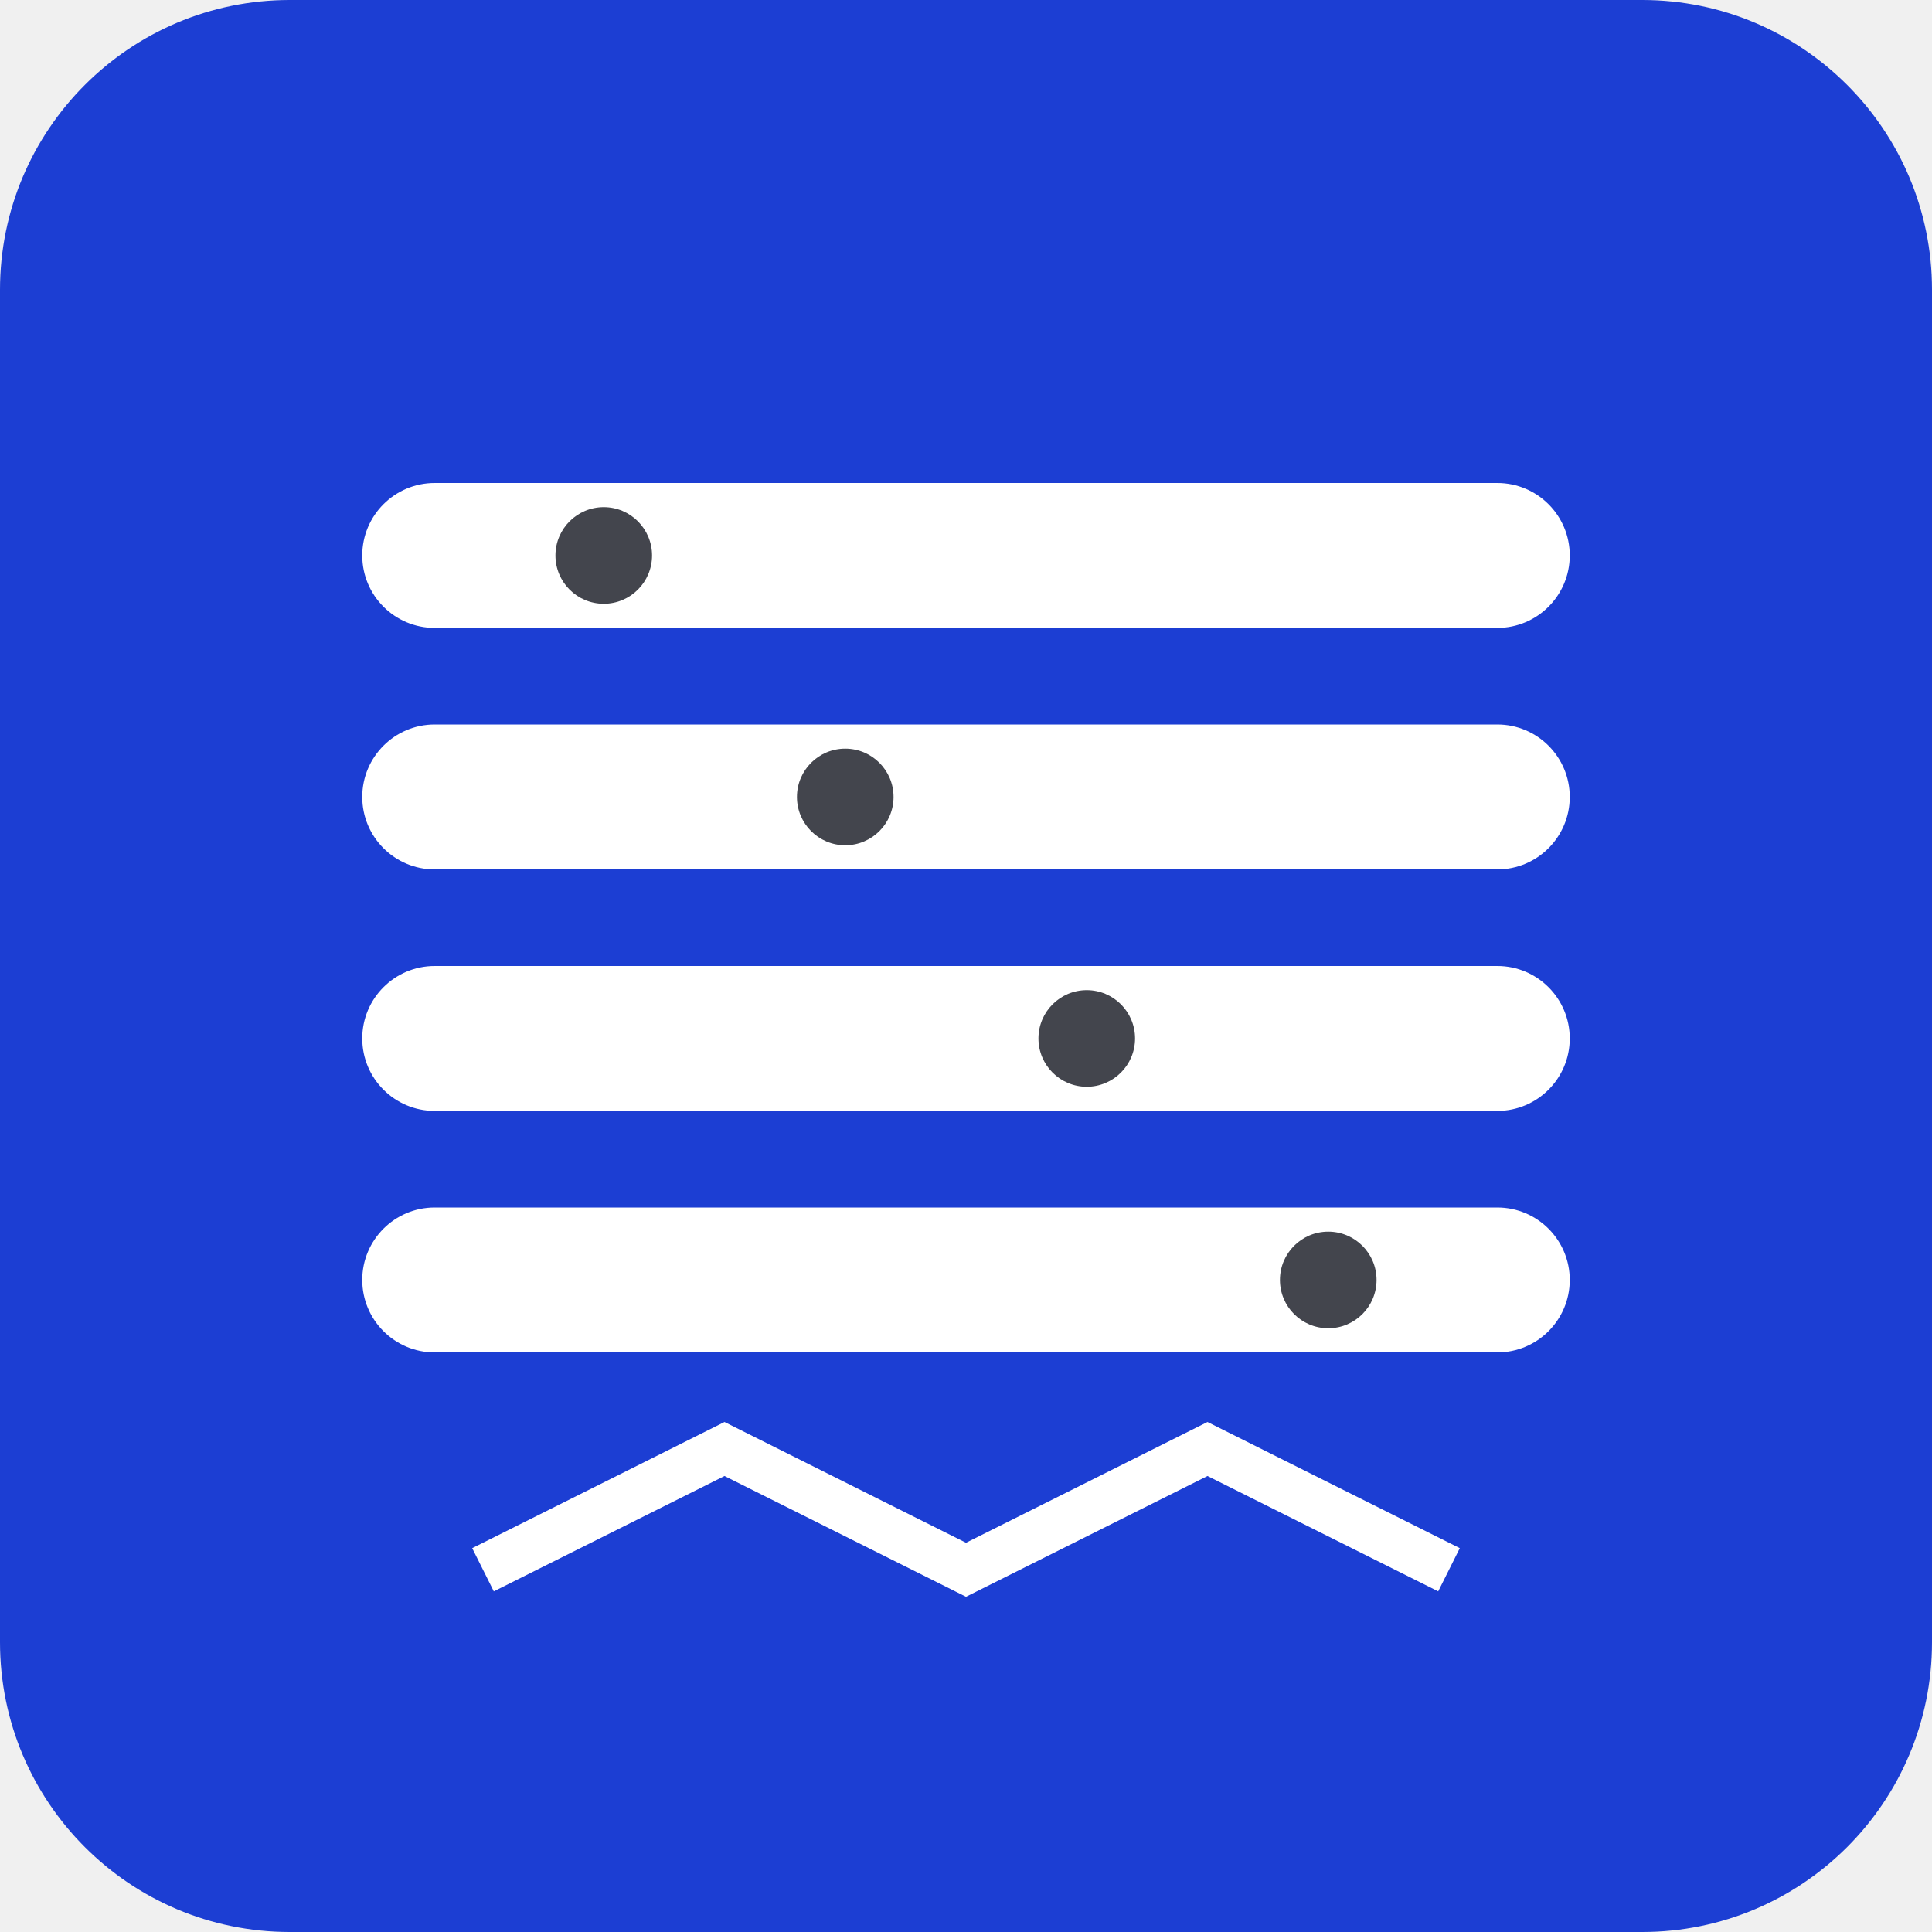
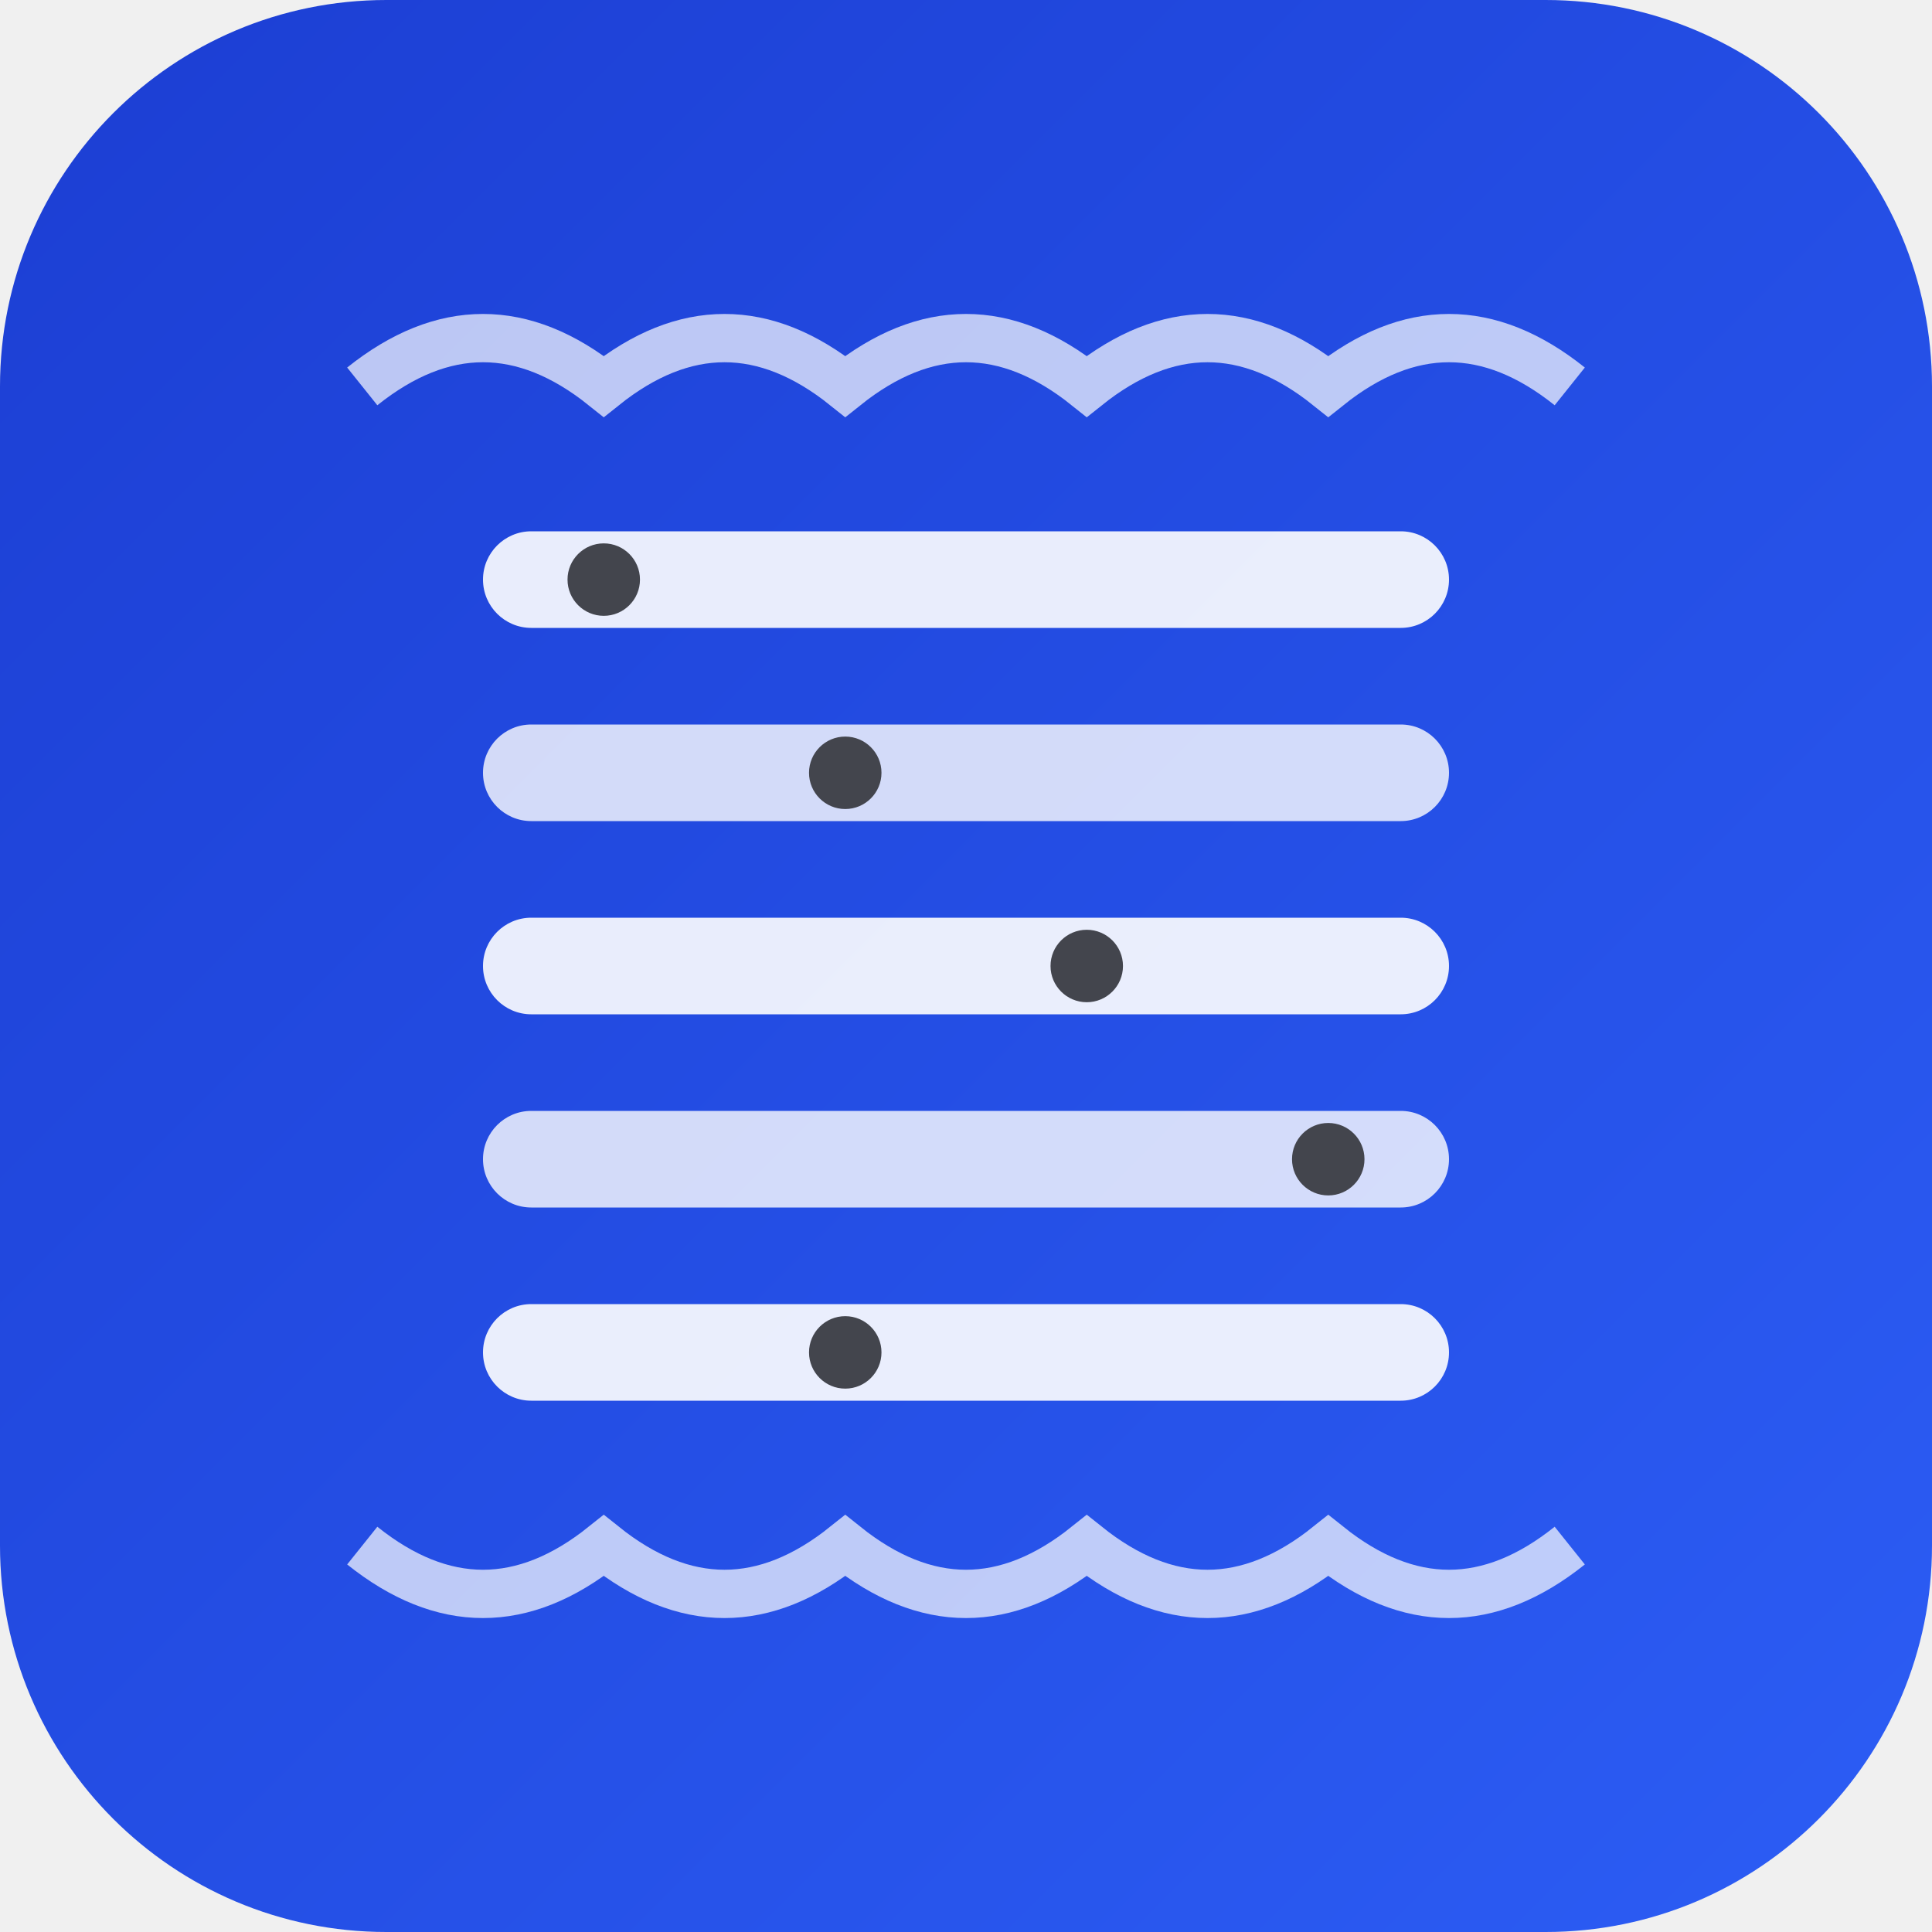
<svg xmlns="http://www.w3.org/2000/svg" width="80" height="80" viewBox="0 0 80 80" fill="none">
-   <rect width="80" height="80" rx="12" fill="#1c3ed3" />
-   <rect x="15" y="20" width="50" height="6" rx="3" fill="white" />
-   <rect x="15" y="30" width="50" height="6" rx="3" fill="white" />
-   <rect x="15" y="40" width="50" height="6" rx="3" fill="white" />
-   <rect x="15" y="50" width="50" height="6" rx="3" fill="white" />
-   <circle cx="25" cy="23" r="2" fill="#43454d" />
-   <circle cx="35" cy="33" r="2" fill="#43454d" />
-   <circle cx="45" cy="43" r="2" fill="#43454d" />
-   <circle cx="55" cy="53" r="2" fill="#43454d" />
-   <path d="M20 65 L30 60 L40 65 L50 60 L60 65" stroke="white" stroke-width="2" fill="none" />
+   <rect width="80" height="80" rx="16" fill="url(#gradient2)" />
+   <defs>
+     <linearGradient id="gradient2" x1="0%" y1="0%" x2="100%" y2="100%">
+       <stop offset="0%" style="stop-color:#1c3ed3;stop-opacity:1" />
+       <stop offset="100%" style="stop-color:#2c5df5;stop-opacity:1" />
+     </linearGradient>
+   </defs>
+   <rect x="20" y="22" width="40" height="4" rx="2" fill="white" opacity="0.9" />
+   <rect x="20" y="30" width="40" height="4" rx="2" fill="white" opacity="0.8" />
+   <rect x="20" y="38" width="40" height="4" rx="2" fill="white" opacity="0.9" />
+   <rect x="20" y="46" width="40" height="4" rx="2" fill="white" opacity="0.8" />
+   <rect x="20" y="54" width="40" height="4" rx="2" fill="white" opacity="0.9" />
+   <circle cx="25" cy="24" r="1.5" fill="#43454d" />
+   <circle cx="35" cy="32" r="1.5" fill="#43454d" />
+   <circle cx="45" cy="40" r="1.5" fill="#43454d" />
+   <circle cx="55" cy="48" r="1.5" fill="#43454d" />
+   <circle cx="35" cy="56" r="1.5" fill="#43454d" />
+   <path d="M15 16 Q20 12 25 16 Q30 12 35 16 Q40 12 45 16 Q50 12 55 16 Q60 12 65 16" stroke="white" stroke-width="2" fill="none" opacity="0.7" />
+   <path d="M15 64 Q20 68 25 64 Q30 68 35 64 Q40 68 45 64 Q50 68 55 64 Q60 68 65 64" stroke="white" stroke-width="2" fill="none" opacity="0.7" />
</svg>
